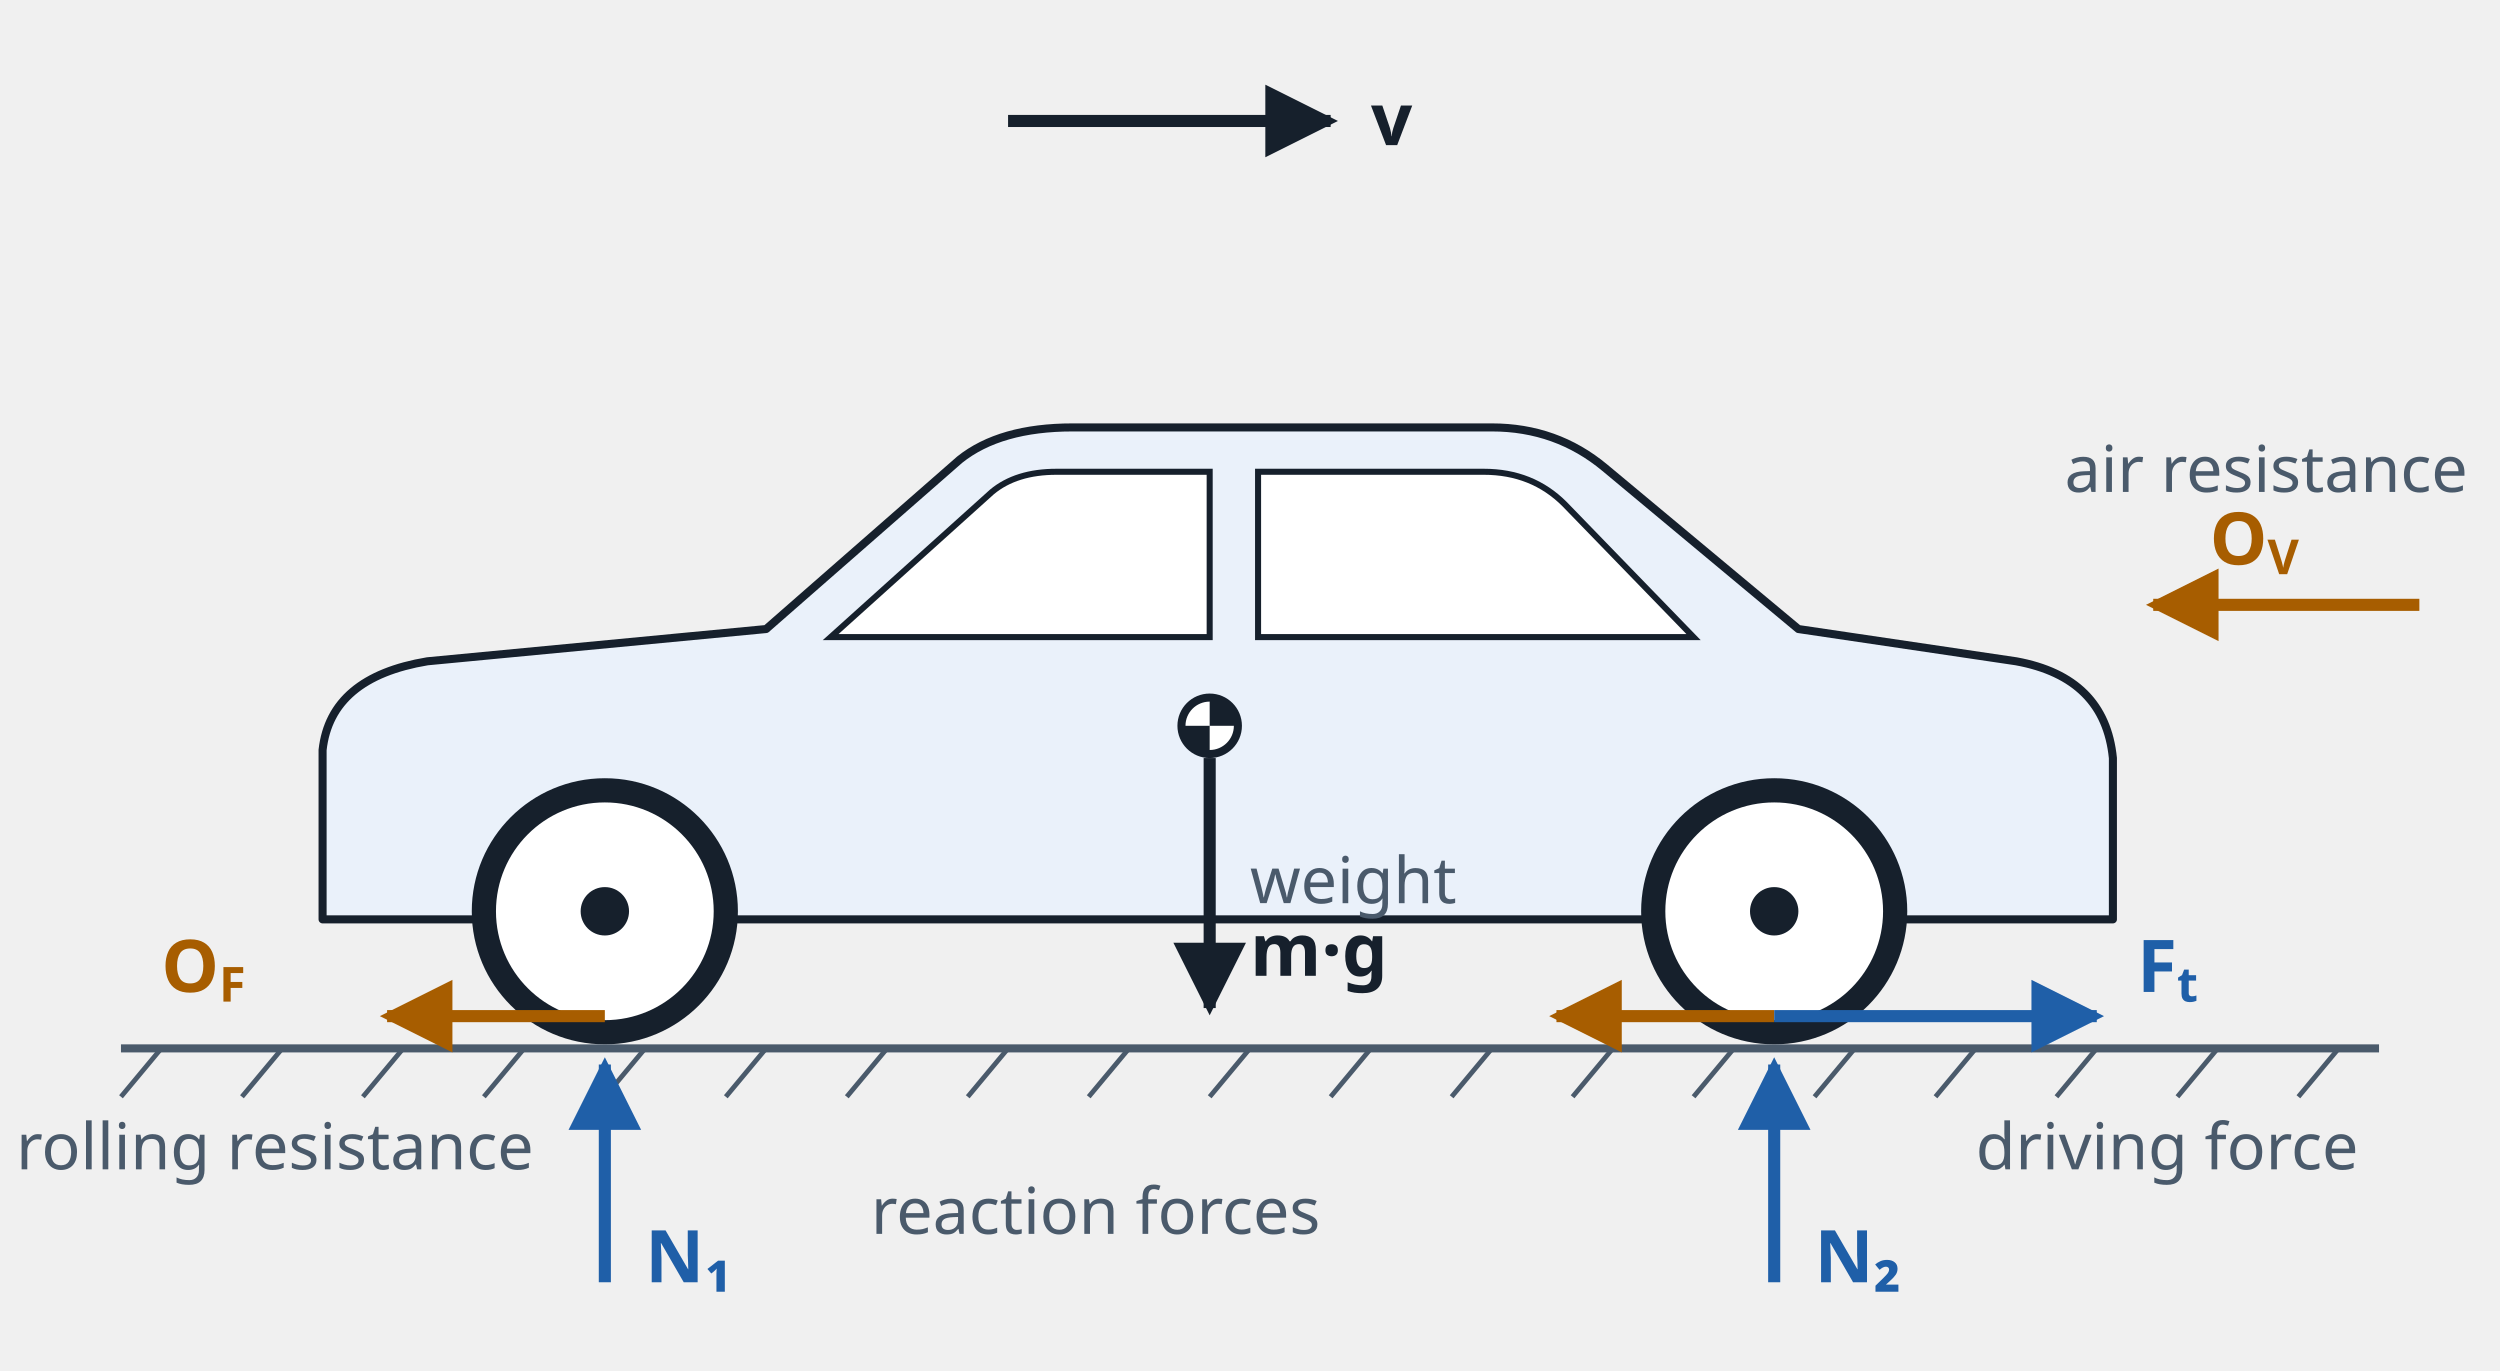
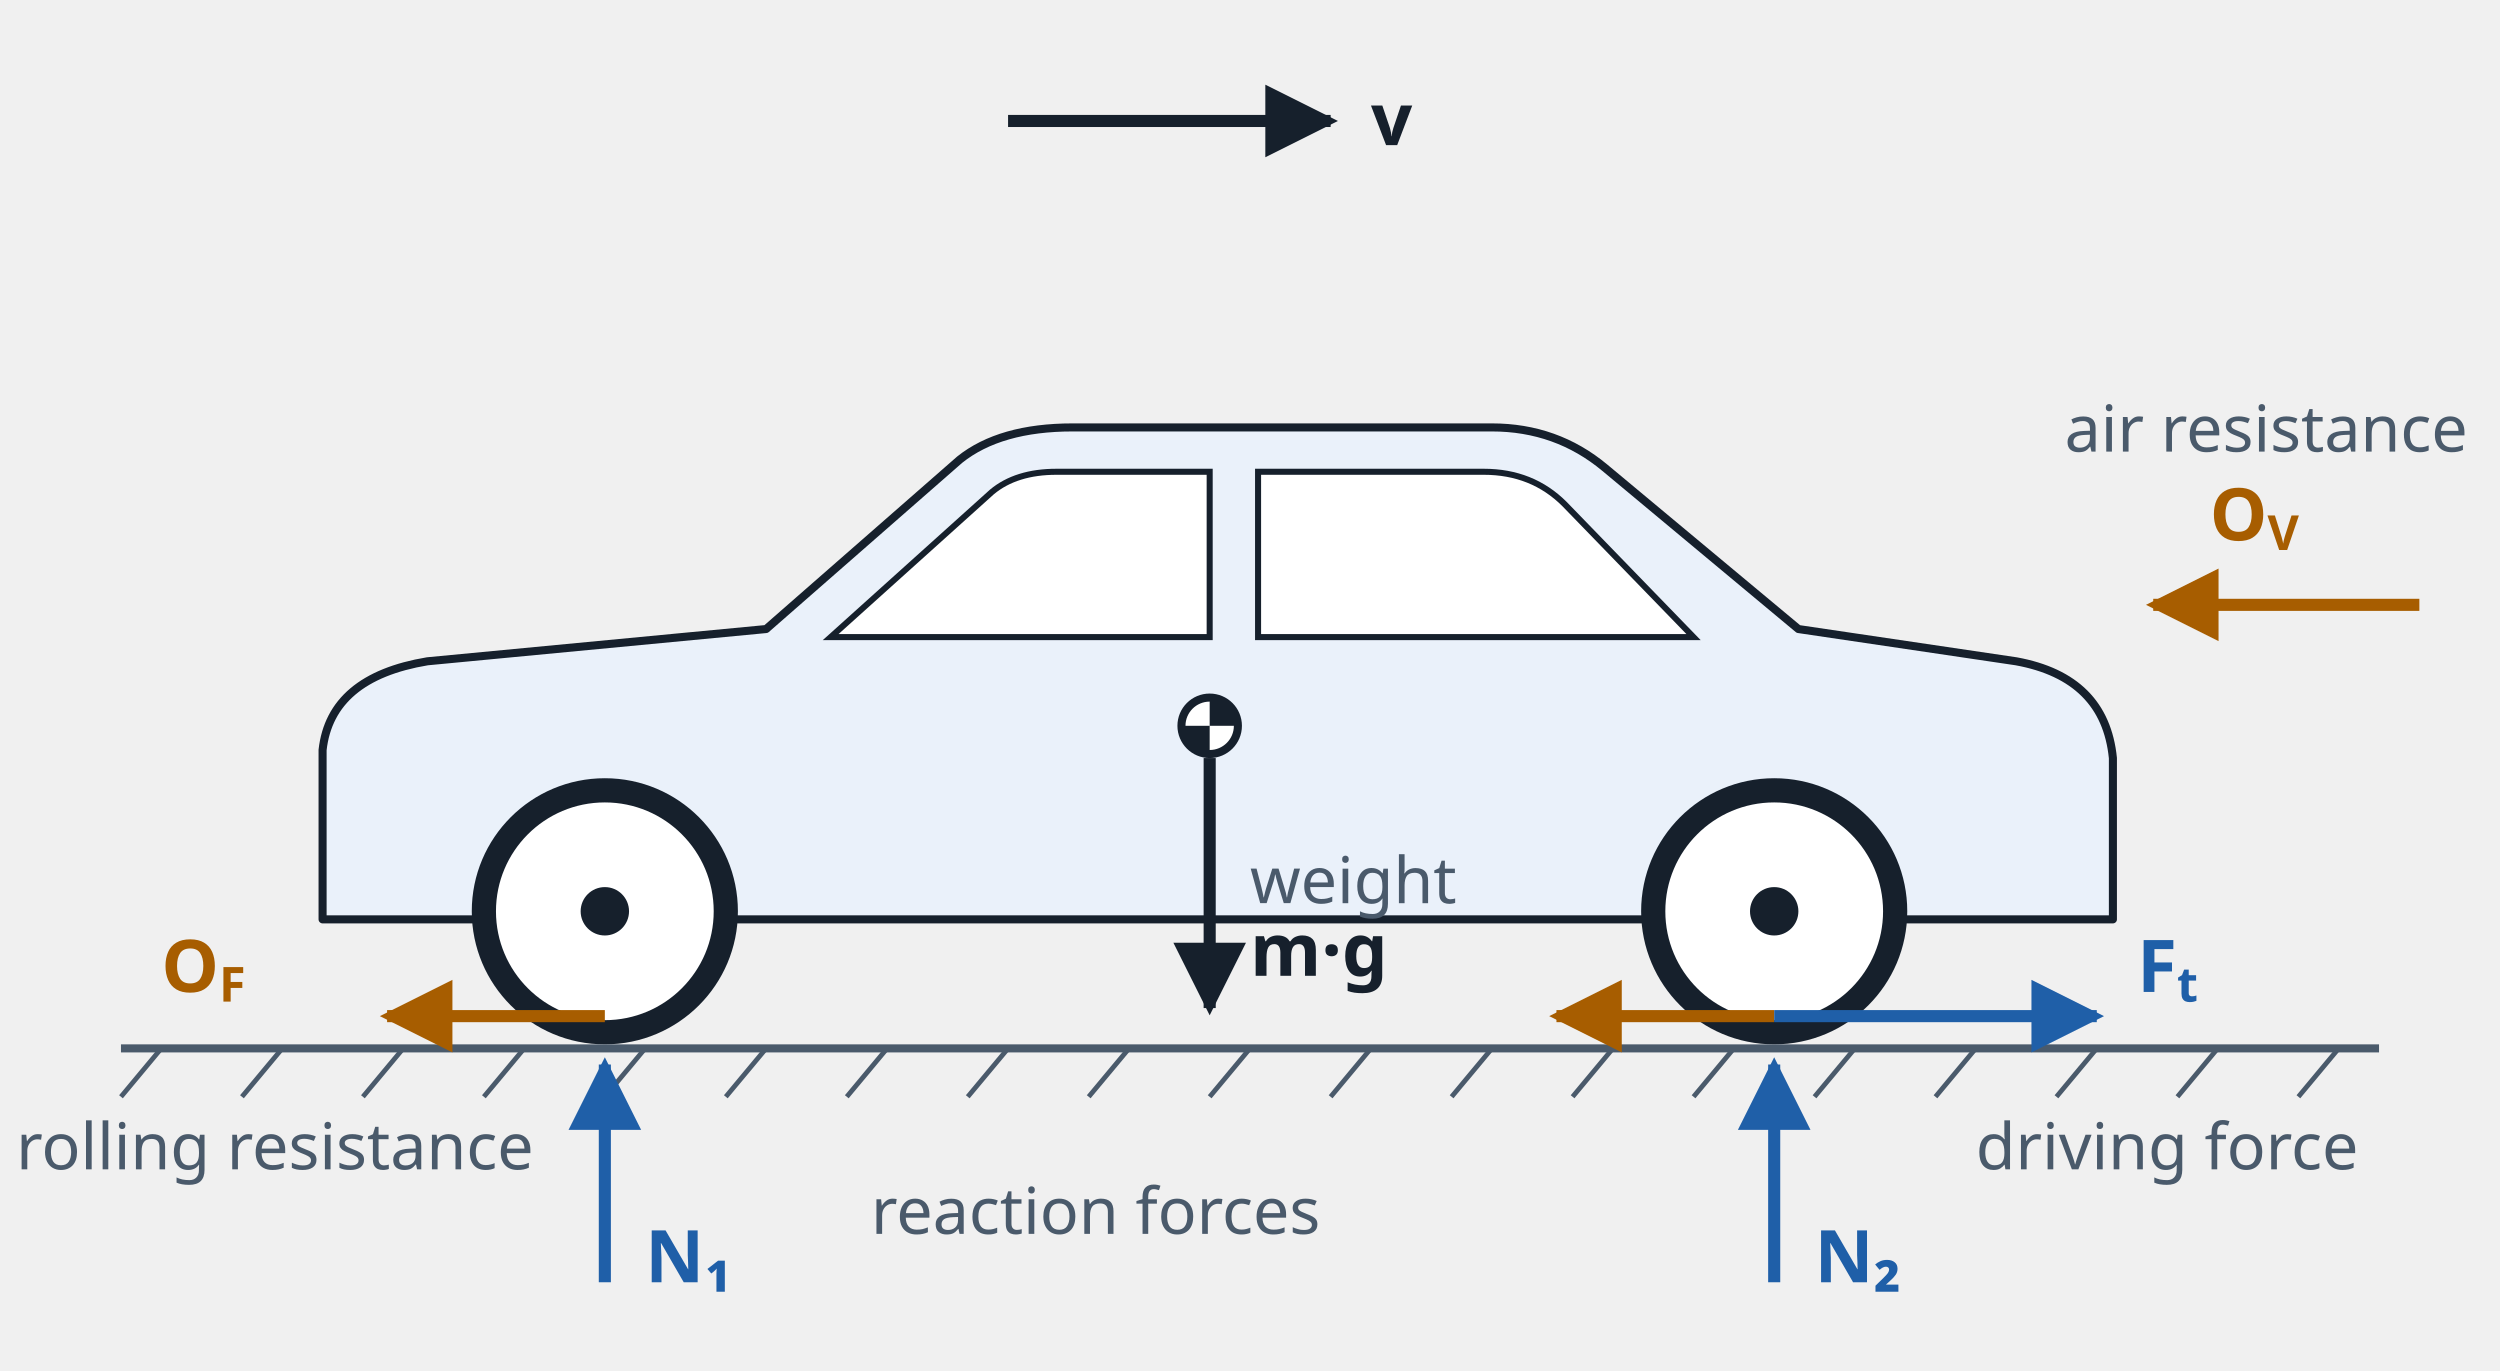
<svg xmlns="http://www.w3.org/2000/svg" viewBox="0 0 620 340" width="620" height="340">
  <style>
    text { font-family: sans-serif; fill: #16202c; }
    .body { fill: #eaf1fa; stroke: #16202c; stroke-width: 2; stroke-linejoin: round; }
    .glass { fill: #fff; stroke: #16202c; stroke-width: 1.5; }
    .wheel { fill: #fff; stroke: #16202c; stroke-width: 6; }
    .hub { fill: #16202c; }
    .ground { stroke: #4a5a6b; stroke-width: 2; }
    .hatch { stroke: #4a5a6b; stroke-width: 1.2; }
    .lbl { font-size: 16px; fill: #4a5a6b; }
    .arrow { stroke: #16202c; stroke-width: 3; fill: none; }
    .arrow-acc { stroke: #1f5fa8; stroke-width: 3; fill: none; }
    .arrow-warn { stroke: #a75d00; stroke-width: 3; fill: none; }
    .f-lbl { font-size: 18px; font-weight: 600; fill: #16202c; }
    .f-lbl-acc { font-size: 18px; font-weight: 600; fill: #1f5fa8; }
    .f-lbl-warn { font-size: 18px; font-weight: 600; fill: #a75d00; }
  </style>
  <defs>
    <marker id="vf-ink" viewBox="0 0 10 10" refX="9" refY="5" markerWidth="6" markerHeight="6" orient="auto-start-reverse">
      <path d="M0 0 L10 5 L0 10 z" fill="#16202c" />
    </marker>
    <marker id="vf-acc" viewBox="0 0 10 10" refX="9" refY="5" markerWidth="6" markerHeight="6" orient="auto-start-reverse">
      <path d="M0 0 L10 5 L0 10 z" fill="#1f5fa8" />
    </marker>
    <marker id="vf-warn" viewBox="0 0 10 10" refX="9" refY="5" markerWidth="6" markerHeight="6" orient="auto-start-reverse">
      <path d="M0 0 L10 5 L0 10 z" fill="#a75d00" />
    </marker>
  </defs>
  <path class="arrow" d="M250 30 H330" marker-end="url(#vf-ink)" />
  <text class="f-lbl" x="340" y="36">v</text>
  <path class="body" d="M80 228 V186 Q82 168 106 164 L190 156 L238 114 Q248 106 266 106 L370 106 Q386 106 398 116 L446 156 L500 164 Q522 168 524 188 V228 Z" />
  <path class="glass" d="M206 158 L246 122 Q252 117 262 117 L300 117 V158 Z" />
  <path class="glass" d="M312 158 V117 L368 117 Q380 117 388 125 L420 158 Z" />
  <circle class="wheel" cx="150" cy="226" r="30" />
  <circle class="hub" cx="150" cy="226" r="6" />
  <circle class="wheel" cx="440" cy="226" r="30" />
  <circle class="hub" cx="440" cy="226" r="6" />
  <path class="ground" d="M30 260 H590" />
  <path class="hatch" d="M40 260 l-10 12 M70 260 l-10 12 M100 260 l-10 12 M130 260 l-10 12 M160 260 l-10 12 M190 260 l-10 12 M220 260 l-10 12 M250 260 l-10 12 M280 260 l-10 12 M310 260 l-10 12 M340 260 l-10 12 M370 260 l-10 12 M400 260 l-10 12 M430 260 l-10 12 M460 260 l-10 12 M490 260 l-10 12 M520 260 l-10 12 M550 260 l-10 12 M580 260 l-10 12" />
  <circle cx="300" cy="180" r="7" fill="#fff" stroke="#16202c" stroke-width="2" />
  <path d="M300 173 A7 7 0 0 1 307 180 H300 Z M300 187 A7 7 0 0 1 293 180 H300 Z" fill="#16202c" />
  <path class="arrow" d="M300 188 V250" marker-end="url(#vf-ink)" />
  <text class="f-lbl" x="310" y="242">m·g</text>
  <text class="lbl" x="310" y="224">weight</text>
  <path class="arrow-acc" d="M150 318 V264" marker-end="url(#vf-acc)" />
  <path class="arrow-acc" d="M440 318 V264" marker-end="url(#vf-acc)" />
  <text class="f-lbl-acc" x="160" y="318">N₁</text>
  <text class="f-lbl-acc" x="450" y="318">N₂</text>
  <text class="lbl" x="216" y="306">reaction forces</text>
  <path class="arrow-warn" d="M150 252 H96" marker-end="url(#vf-warn)" />
  <path class="arrow-warn" d="M440 252 H386" marker-end="url(#vf-warn)" />
  <text class="f-lbl-warn" x="40" y="246">O<tspan baseline-shift="sub" font-size="12">F</tspan>
  </text>
  <text class="lbl" x="4" y="290" fill="#a75d00">rolling resistance</text>
  <path class="arrow-acc" d="M440 252 H520" marker-end="url(#vf-acc)" />
  <text class="f-lbl-acc" x="530" y="246">F<tspan baseline-shift="sub" font-size="12">t</tspan>
  </text>
  <text class="lbl" x="490" y="290" fill="#1f5fa8">driving force</text>
  <path class="arrow-warn" d="M600 150 H534" marker-end="url(#vf-warn)" />
-   <text class="f-lbl-warn" x="548" y="140">O<tspan baseline-shift="sub" font-size="12">V</tspan>
+   <text class="f-lbl-warn" x="548" y="134">O<tspan baseline-shift="sub" font-size="12">V</tspan>
  </text>
-   <text class="lbl" x="612" y="122" text-anchor="end" fill="#a75d00">air resistance</text>
+   <text class="lbl" x="612" y="112" text-anchor="end" fill="#a75d00">air resistance</text>
</svg>
